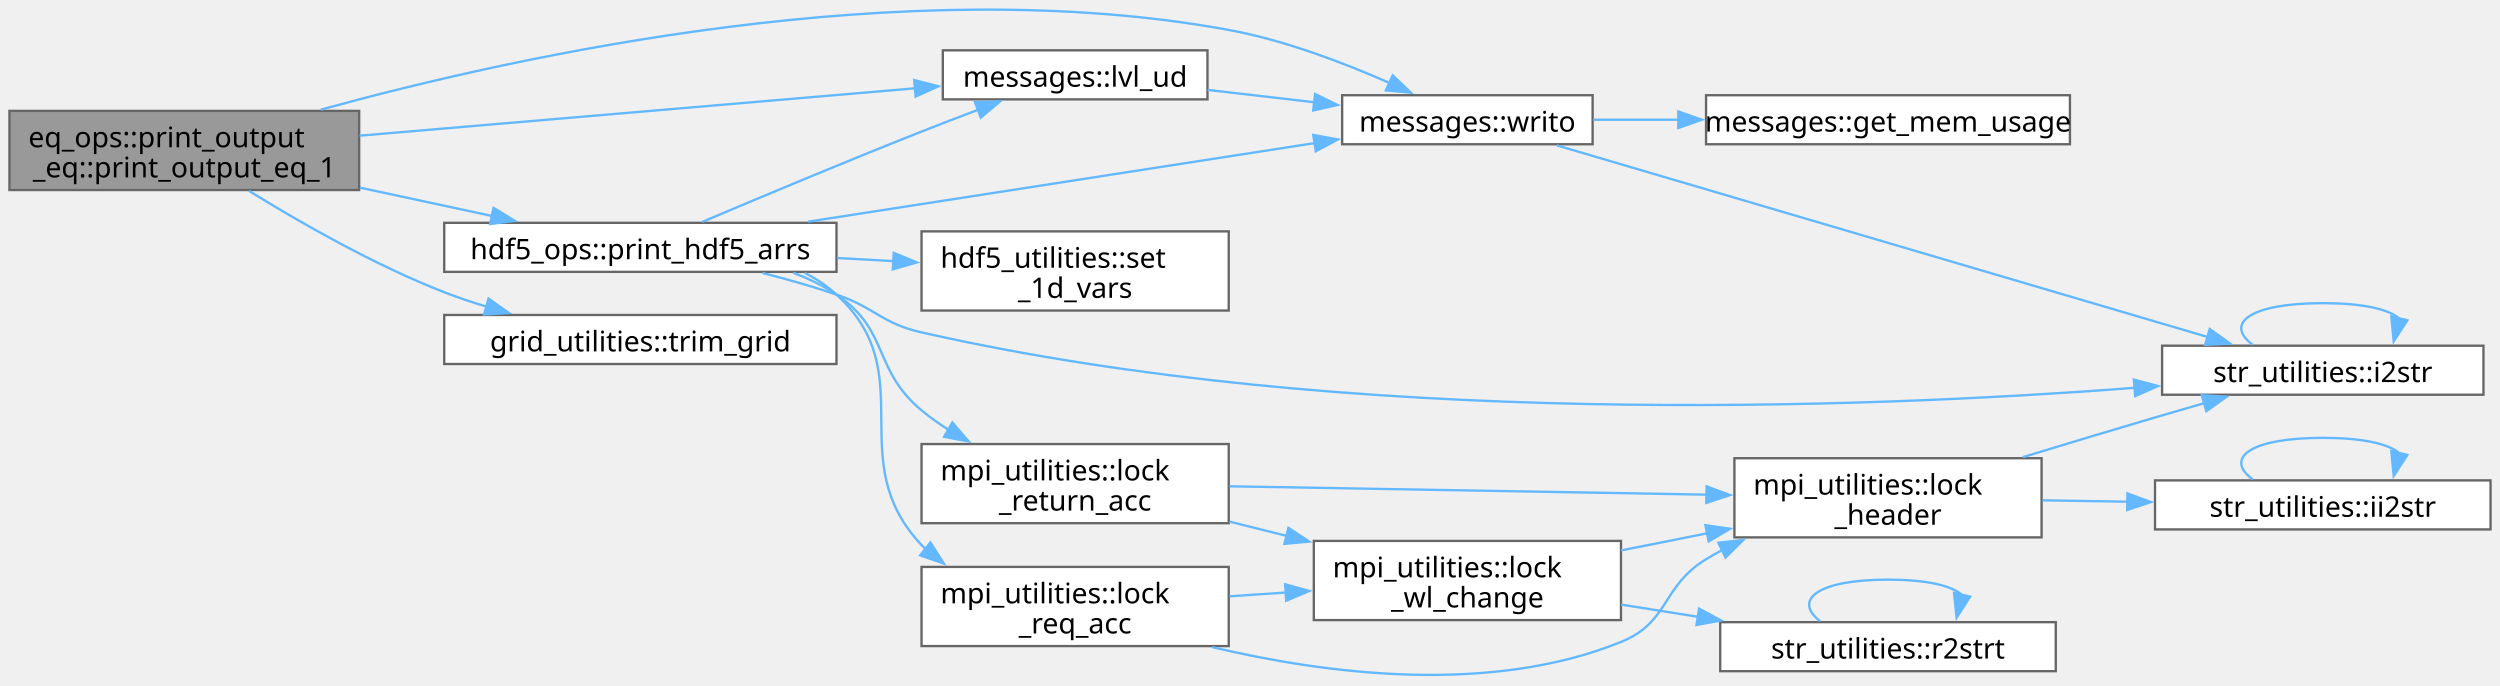
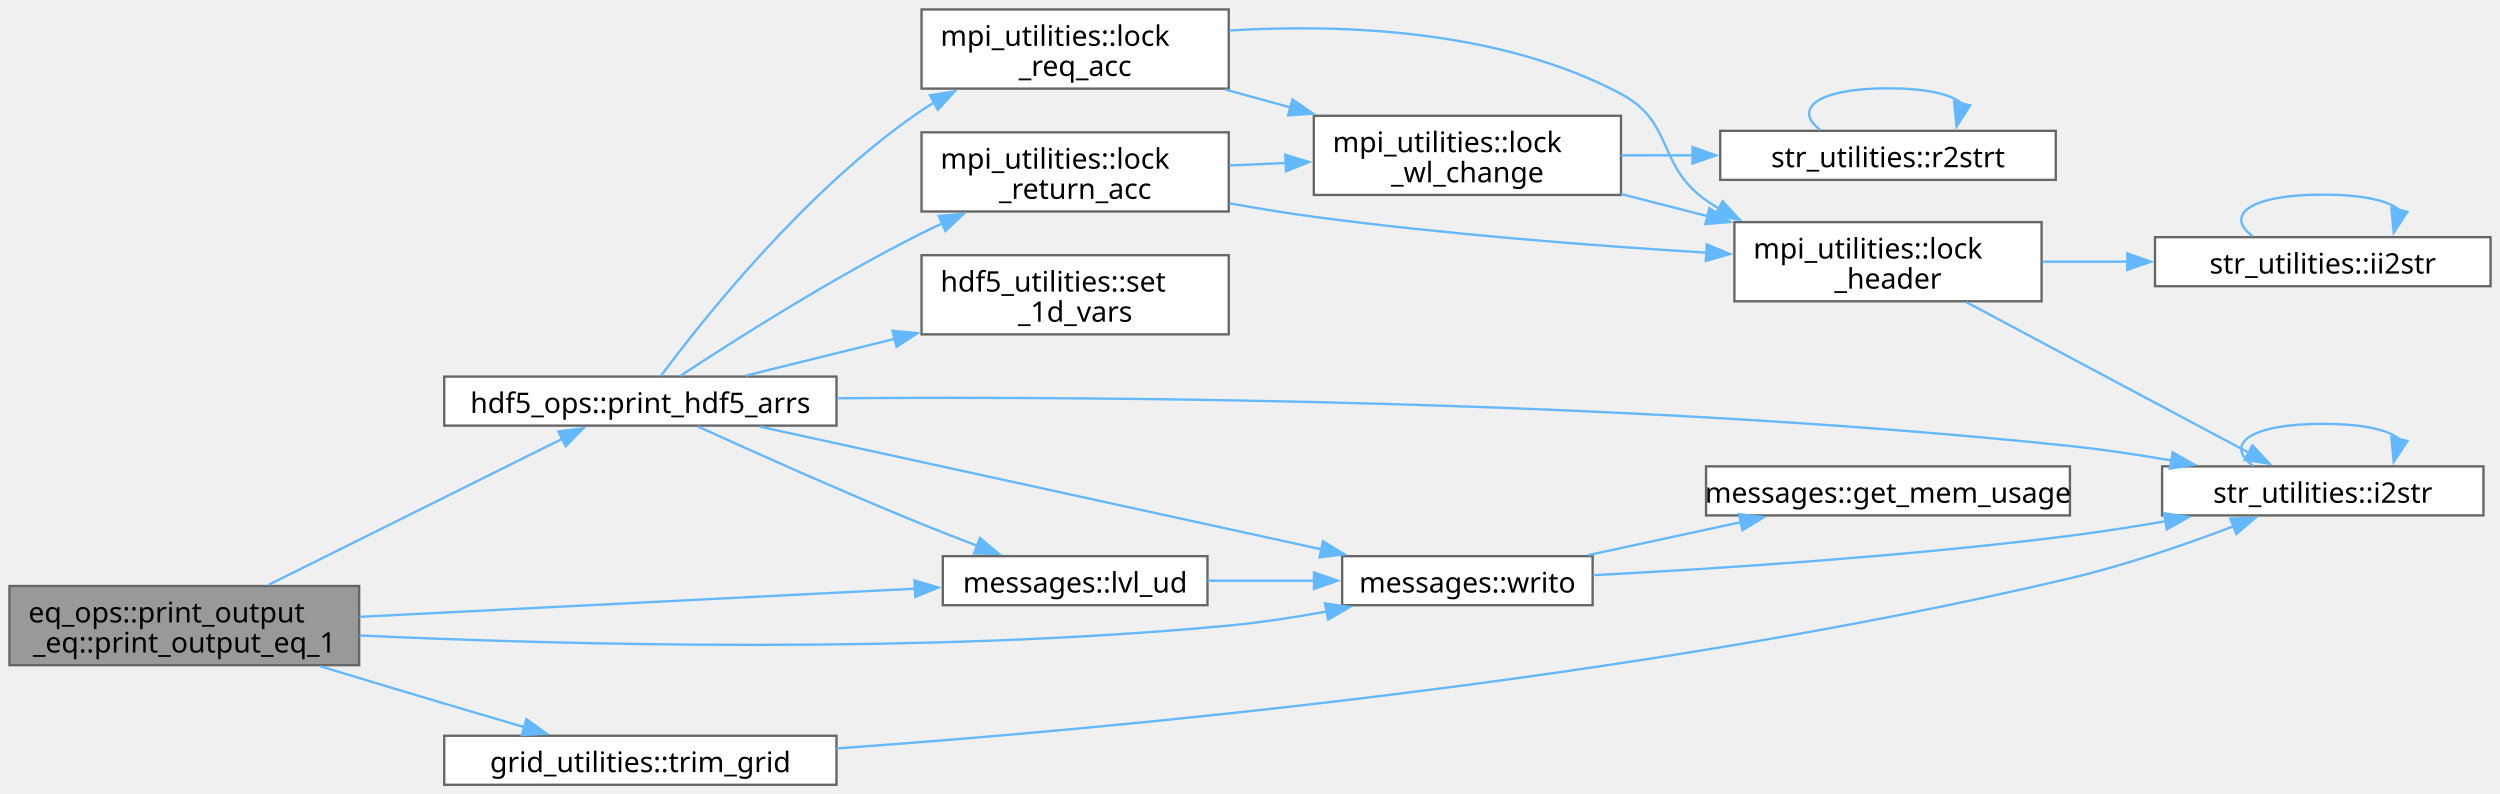
- <svg xmlns="http://www.w3.org/2000/svg" xmlns:xlink="http://www.w3.org/1999/xlink" width="1058pt" height="290pt" viewBox="0.00 0.00 1058.00 290.00">
-   <g id="graph0" class="graph" transform="scale(1 1) rotate(0) translate(4 285.92)">
+ <svg xmlns="http://www.w3.org/2000/svg" xmlns:xlink="http://www.w3.org/1999/xlink" width="1058pt" height="336pt" viewBox="0.00 0.00 1058.00 336.00">
+   <g id="graph0" class="graph" transform="scale(1 1) rotate(0) translate(4 332.12)">
    <g id="Node000001" class="node">
      <g id="a_Node000001">
        <a xlink:title="flux version">
-           <polygon fill="#999999" stroke="#666666" points="148,-239 0,-239 0,-205.5 148,-205.5 148,-239" />
-           <text xml:space="preserve" text-anchor="start" x="8" y="-223.6" font-family="Ubuntu Mono" font-size="12.00">eq_ops::print_output</text>
-           <text xml:space="preserve" text-anchor="middle" x="74" y="-210.85" font-family="Ubuntu Mono" font-size="12.00">_eq::print_output_eq_1</text>
+           <polygon fill="#999999" stroke="#666666" points="148,-84.12 0,-84.12 0,-50.62 148,-50.62 148,-84.12" />
+           <text xml:space="preserve" text-anchor="start" x="8" y="-68.72" font-family="Ubuntu Mono" font-size="12.00">eq_ops::print_output</text>
+           <text xml:space="preserve" text-anchor="middle" x="74" y="-55.98" font-family="Ubuntu Mono" font-size="12.00">_eq::print_output_eq_1</text>
        </a>
      </g>
    </g>
    <g id="Node000002" class="node">
      <g id="a_Node000002">
        <a xlink:href="namespacemessages.html#a6e6bfb084063e4cc91ee86e542043302" target="_top" xlink:title="Increases/decreases lvl of output.">
-           <polygon fill="white" stroke="#666666" points="507,-264.62 395,-264.62 395,-243.87 507,-243.87 507,-264.62" />
-           <text xml:space="preserve" text-anchor="middle" x="451" y="-249.22" font-family="Ubuntu Mono" font-size="12.00">messages::lvl_ud</text>
+           <polygon fill="white" stroke="#666666" points="507,-96.75 395,-96.75 395,-76 507,-76 507,-96.75" />
+           <text xml:space="preserve" text-anchor="middle" x="451" y="-81.35" font-family="Ubuntu Mono" font-size="12.00">messages::lvl_ud</text>
        </a>
      </g>
    </g>
    <g id="edge1_Node000001_Node000002" class="edge">
      <g id="a_edge1_Node000001_Node000002">
        <a xlink:title=" ">
-           <path fill="none" stroke="#63b8ff" d="M148.19,-228.5C216.5,-234.32 317.53,-242.95 383.57,-248.58" />
-           <polygon fill="#63b8ff" stroke="#63b8ff" points="382.89,-252.04 393.15,-249.4 383.49,-245.06 382.89,-252.04" />
+           <path fill="none" stroke="#63b8ff" d="M148.19,-71.08C216.5,-74.54 317.53,-79.66 383.57,-83.01" />
+           <polygon fill="#63b8ff" stroke="#63b8ff" points="382.99,-86.48 393.15,-83.49 383.34,-79.49 382.99,-86.48" />
        </a>
      </g>
    </g>
    <g id="Node000003" class="node">
      <g id="a_Node000003">
        <a xlink:href="namespacemessages.html#aa4a8d01563e92558e8a0875b075ec54c" target="_top" xlink:title="Write output to file identified by output_i.">
-           <polygon fill="white" stroke="#666666" points="670,-245.62 564,-245.62 564,-224.87 670,-224.87 670,-245.62" />
-           <text xml:space="preserve" text-anchor="middle" x="617" y="-230.22" font-family="Ubuntu Mono" font-size="12.00">messages::writo</text>
-         </a>
-       </g>
-     </g>
-     <g id="edge24_Node000001_Node000003" class="edge">
-       <g id="a_edge24_Node000001_Node000003">
-         <a xlink:title=" ">
-           <path fill="none" stroke="#63b8ff" d="M131.74,-239.5C216.06,-262.71 379.17,-298.37 516,-273.25 539.63,-268.91 564.9,-259.26 584.13,-250.77" />
-           <polygon fill="#63b8ff" stroke="#63b8ff" points="585.4,-254.04 593.05,-246.71 582.49,-247.67 585.4,-254.04" />
+           <polygon fill="white" stroke="#666666" points="670,-96.75 564,-96.75 564,-76 670,-76 670,-96.75" />
+           <text xml:space="preserve" text-anchor="middle" x="617" y="-81.35" font-family="Ubuntu Mono" font-size="12.00">messages::writo</text>
+         </a>
+       </g>
+     </g>
+     <g id="edge25_Node000001_Node000003" class="edge">
+       <g id="a_edge25_Node000001_Node000003">
+         <a xlink:title=" ">
+           <path fill="none" stroke="#63b8ff" d="M148.16,-63.19C235.8,-59.14 386.99,-55.23 516,-67.38 529.54,-68.65 543.97,-70.88 557.54,-73.36" />
+           <polygon fill="#63b8ff" stroke="#63b8ff" points="556.73,-76.77 567.21,-75.22 558.05,-69.9 556.73,-76.77" />
        </a>
      </g>
    </g>
    <g id="Node000006" class="node">
      <g id="a_Node000006">
        <a xlink:href="namespacehdf5__ops.html#a2c76f91dc7fb8022ee64b54b4f3b4b52" target="_top" xlink:title="Prints a series of arrays, in the form of an array of pointers, to an HDF5 file.">
-           <polygon fill="white" stroke="#666666" points="350,-191.62 184,-191.62 184,-170.87 350,-170.87 350,-191.62" />
-           <text xml:space="preserve" text-anchor="middle" x="267" y="-176.22" font-family="Ubuntu Mono" font-size="12.00">hdf5_ops::print_hdf5_arrs</text>
+           <polygon fill="white" stroke="#666666" points="350,-172.75 184,-172.75 184,-152 350,-152 350,-172.75" />
+           <text xml:space="preserve" text-anchor="middle" x="267" y="-157.35" font-family="Ubuntu Mono" font-size="12.00">hdf5_ops::print_hdf5_arrs</text>
        </a>
      </g>
    </g>
    <g id="edge6_Node000001_Node000006" class="edge">
      <g id="a_edge6_Node000001_Node000006">
        <a xlink:title=" ">
-           <path fill="none" stroke="#63b8ff" d="M148.3,-206.52C166.77,-202.55 186.41,-198.33 204.25,-194.5" />
-           <polygon fill="#63b8ff" stroke="#63b8ff" points="204.86,-197.95 213.91,-192.43 203.4,-191.11 204.86,-197.95" />
+           <path fill="none" stroke="#63b8ff" d="M109.59,-84.58C145.05,-102.22 199.74,-129.42 234.17,-146.54" />
+           <polygon fill="#63b8ff" stroke="#63b8ff" points="232.29,-149.52 242.8,-150.84 235.41,-143.25 232.29,-149.52" />
        </a>
      </g>
    </g>
    <g id="Node000014" class="node">
      <g id="a_Node000014">
        <a xlink:href="namespacegrid__utilities.html#a67001ff9bbcad707aacf17f90a748d90" target="_top" xlink:title="Trim a grid, removing any overlap between the different regions.">
-           <polygon fill="white" stroke="#666666" points="350,-152.62 184,-152.62 184,-131.87 350,-131.87 350,-152.62" />
-           <text xml:space="preserve" text-anchor="middle" x="267" y="-137.22" font-family="Ubuntu Mono" font-size="12.00">grid_utilities::trim_grid</text>
+           <polygon fill="white" stroke="#666666" points="350,-20.75 184,-20.75 184,0 350,0 350,-20.75" />
+           <text xml:space="preserve" text-anchor="middle" x="267" y="-5.35" font-family="Ubuntu Mono" font-size="12.00">grid_utilities::trim_grid</text>
        </a>
      </g>
    </g>
    <g id="edge23_Node000001_Node000014" class="edge">
      <g id="a_edge23_Node000001_Node000014">
        <a xlink:title=" ">
-           <path fill="none" stroke="#63b8ff" d="M101.36,-205.14C122.86,-191.84 154.41,-173.77 184,-162.25 189.72,-160.02 195.76,-157.99 201.87,-156.15" />
-           <polygon fill="#63b8ff" stroke="#63b8ff" points="202.75,-159.54 211.41,-153.45 200.84,-152.8 202.75,-159.54" />
+           <path fill="none" stroke="#63b8ff" d="M131.54,-50.15C148.41,-45.04 166.95,-39.45 184,-34.38 194.98,-31.11 206.8,-27.62 217.96,-24.36" />
+           <polygon fill="#63b8ff" stroke="#63b8ff" points="218.76,-27.77 227.38,-21.6 216.8,-21.05 218.76,-27.77" />
        </a>
      </g>
    </g>
    <g id="edge2_Node000002_Node000003" class="edge">
      <g id="a_edge2_Node000002_Node000003">
        <a xlink:title=" ">
-           <path fill="none" stroke="#63b8ff" d="M507.07,-247.87C521.6,-246.19 537.4,-244.36 552.35,-242.62" />
-           <polygon fill="#63b8ff" stroke="#63b8ff" points="552.54,-246.12 562.07,-241.5 551.74,-239.17 552.54,-246.12" />
+           <path fill="none" stroke="#63b8ff" d="M507.07,-86.38C521.6,-86.38 537.4,-86.38 552.35,-86.38" />
+           <polygon fill="#63b8ff" stroke="#63b8ff" points="552.06,-89.88 562.06,-86.38 552.06,-82.88 552.06,-89.88" />
        </a>
      </g>
    </g>
    <g id="Node000004" class="node">
      <g id="a_Node000004">
        <a xlink:href="namespacemessages.html#a82dddaab795b78b3d39e1ff1aab2f665" target="_top" xlink:title="Returns the memory usage in kilobytes.">
-           <polygon fill="white" stroke="#666666" points="872,-245.62 718,-245.62 718,-224.87 872,-224.87 872,-245.62" />
-           <text xml:space="preserve" text-anchor="middle" x="795" y="-230.22" font-family="Ubuntu Mono" font-size="12.00">messages::get_mem_usage</text>
+           <polygon fill="white" stroke="#666666" points="872,-134.75 718,-134.75 718,-114 872,-114 872,-134.75" />
+           <text xml:space="preserve" text-anchor="middle" x="795" y="-119.35" font-family="Ubuntu Mono" font-size="12.00">messages::get_mem_usage</text>
        </a>
      </g>
    </g>
    <g id="edge3_Node000003_Node000004" class="edge">
      <g id="a_edge3_Node000003_Node000004">
        <a xlink:title=" ">
-           <path fill="none" stroke="#63b8ff" d="M670.33,-235.25C681.73,-235.25 694.1,-235.25 706.45,-235.25" />
-           <polygon fill="#63b8ff" stroke="#63b8ff" points="706.26,-238.75 716.25,-235.25 706.25,-231.75 706.26,-238.75" />
+           <path fill="none" stroke="#63b8ff" d="M667.96,-97.16C688.12,-101.51 711.58,-106.58 732.75,-111.15" />
+           <polygon fill="#63b8ff" stroke="#63b8ff" points="731.92,-114.55 742.43,-113.24 733.4,-107.71 731.92,-114.55" />
        </a>
      </g>
    </g>
    <g id="Node000005" class="node">
      <g id="a_Node000005">
        <a xlink:href="namespacestr__utilities.html#a0b97e51770725a3e98ed393d26681414" target="_top" xlink:title="Convert an integer to string.">
-           <polygon fill="white" stroke="#666666" points="1047,-139.62 911,-139.62 911,-118.87 1047,-118.87 1047,-139.62" />
-           <text xml:space="preserve" text-anchor="middle" x="979" y="-124.22" font-family="Ubuntu Mono" font-size="12.00">str_utilities::i2str</text>
+           <polygon fill="white" stroke="#666666" points="1047,-134.75 911,-134.75 911,-114 1047,-114 1047,-134.75" />
+           <text xml:space="preserve" text-anchor="middle" x="979" y="-119.35" font-family="Ubuntu Mono" font-size="12.00">str_utilities::i2str</text>
        </a>
      </g>
    </g>
    <g id="edge4_Node000003_Node000005" class="edge">
      <g id="a_edge4_Node000003_Node000005">
        <a xlink:title=" ">
-           <path fill="none" stroke="#63b8ff" d="M654.83,-224.4C720.54,-205.06 857.89,-164.62 930.56,-143.22" />
-           <polygon fill="#63b8ff" stroke="#63b8ff" points="931.16,-146.69 939.77,-140.51 929.18,-139.97 931.16,-146.69" />
+           <path fill="none" stroke="#63b8ff" d="M670.21,-88.71C721.67,-91.38 802.47,-96.57 872,-105.38 885.19,-107.05 899.22,-109.25 912.62,-111.57" />
+           <polygon fill="#63b8ff" stroke="#63b8ff" points="911.75,-114.97 922.2,-113.27 912.97,-108.08 911.75,-114.97" />
        </a>
      </g>
    </g>
    <g id="edge5_Node000005_Node000005" class="edge">
      <g id="a_edge5_Node000005_Node000005">
        <a xlink:title=" ">
-           <path fill="none" stroke="#63b8ff" d="M949.35,-140.02C937.49,-148.68 947.38,-157.62 979,-157.62 996.29,-157.62 1007.09,-154.95 1011.38,-151.11" />
-           <polygon fill="#63b8ff" stroke="#63b8ff" points="1014.8,-150.37 1009.01,-141.49 1008,-152.04 1014.8,-150.37" />
+           <path fill="none" stroke="#63b8ff" d="M949.35,-135.15C937.49,-143.81 947.38,-152.75 979,-152.75 996.29,-152.75 1007.09,-150.08 1011.38,-146.24" />
+           <polygon fill="#63b8ff" stroke="#63b8ff" points="1014.8,-145.49 1009.01,-136.62 1008,-147.16 1014.8,-145.49" />
        </a>
      </g>
    </g>
    <g id="edge20_Node000006_Node000002" class="edge">
      <g id="a_edge20_Node000006_Node000002">
        <a xlink:title=" ">
-           <path fill="none" stroke="#63b8ff" d="M293.22,-192.02C317.04,-202.12 353.82,-217.54 386,-230.25 393.74,-233.31 402.04,-236.49 410.02,-239.5" />
-           <polygon fill="#63b8ff" stroke="#63b8ff" points="408.6,-242.71 419.19,-242.94 411.05,-236.15 408.6,-242.71" />
+           <path fill="none" stroke="#63b8ff" d="M291.34,-151.62C315.03,-140.82 352.83,-123.89 386,-110.38 393.54,-107.3 401.64,-104.15 409.46,-101.18" />
+           <polygon fill="#63b8ff" stroke="#63b8ff" points="410.68,-104.46 418.81,-97.67 408.22,-97.91 410.68,-104.46" />
        </a>
      </g>
    </g>
    <g id="edge22_Node000006_Node000003" class="edge">
      <g id="a_edge22_Node000006_Node000003">
        <a xlink:title=" ">
-           <path fill="none" stroke="#63b8ff" d="M338,-192.11C400.66,-201.83 491.72,-215.96 552.35,-225.37" />
-           <polygon fill="#63b8ff" stroke="#63b8ff" points="551.76,-228.82 562.18,-226.9 552.84,-221.91 551.76,-228.82" />
+           <path fill="none" stroke="#63b8ff" d="M317.49,-151.57C380.15,-137.88 488.04,-114.32 555.52,-99.58" />
+           <polygon fill="#63b8ff" stroke="#63b8ff" points="555.9,-103.08 564.92,-97.53 554.4,-96.24 555.9,-103.08" />
        </a>
      </g>
    </g>
    <g id="edge7_Node000006_Node000005" class="edge">
      <g id="a_edge7_Node000006_Node000005">
        <a xlink:title=" ">
-           <path fill="none" stroke="#63b8ff" d="M318.71,-170.38C329.16,-167.73 340.01,-164.66 350,-161.25 366.57,-155.6 368.92,-149.12 386,-145.25 566.08,-104.48 784.83,-113.04 899.38,-121.78" />
-           <polygon fill="#63b8ff" stroke="#63b8ff" points="899.05,-125.26 909.3,-122.56 899.6,-118.28 899.05,-125.26" />
+           <path fill="none" stroke="#63b8ff" d="M350.32,-163.58C466.81,-164.42 686.27,-162.84 872,-143.38 886.01,-141.91 900.96,-139.66 915.08,-137.21" />
+           <polygon fill="#63b8ff" stroke="#63b8ff" points="915.47,-140.7 924.7,-135.49 914.24,-133.81 915.47,-140.7" />
        </a>
      </g>
    </g>
    <g id="Node000007" class="node">
      <g id="a_Node000007">
        <a xlink:href="namespacempi__utilities.html#a5a789d05be41d6109c01f46cc98620c8" target="_top" xlink:title="Request access to lock of a BL (blocking) or optionally a NB (non-blocking) type.">
-           <polygon fill="white" stroke="#666666" points="516,-46 386,-46 386,-12.5 516,-12.5 516,-46" />
-           <text xml:space="preserve" text-anchor="start" x="394" y="-30.6" font-family="Ubuntu Mono" font-size="12.00">mpi_utilities::lock</text>
-           <text xml:space="preserve" text-anchor="middle" x="451" y="-17.85" font-family="Ubuntu Mono" font-size="12.00">_req_acc</text>
+           <polygon fill="white" stroke="#666666" points="516,-328.12 386,-328.12 386,-294.62 516,-294.62 516,-328.12" />
+           <text xml:space="preserve" text-anchor="start" x="394" y="-312.73" font-family="Ubuntu Mono" font-size="12.00">mpi_utilities::lock</text>
+           <text xml:space="preserve" text-anchor="middle" x="451" y="-299.98" font-family="Ubuntu Mono" font-size="12.00">_req_acc</text>
        </a>
      </g>
    </g>
    <g id="edge8_Node000006_Node000007" class="edge">
      <g id="a_edge8_Node000006_Node000007">
        <a xlink:title=" ">
-           <path fill="none" stroke="#63b8ff" d="M336.58,-170.42C341.45,-167.93 346,-164.91 350,-161.25 386.7,-127.65 351.86,-91.44 386,-55.25 386.59,-54.63 387.19,-54.02 387.81,-53.43" />
-           <polygon fill="#63b8ff" stroke="#63b8ff" points="389.74,-56.36 395.43,-47.43 385.4,-50.87 389.74,-56.36" />
+           <path fill="none" stroke="#63b8ff" d="M275.7,-173.04C292.99,-196.33 337.27,-252.32 386,-285.38 387.79,-286.59 389.64,-287.76 391.54,-288.88" />
+           <polygon fill="#63b8ff" stroke="#63b8ff" points="389.55,-291.79 400.01,-293.46 392.87,-285.63 389.55,-291.79" />
        </a>
      </g>
    </g>
    <g id="Node000012" class="node">
      <g id="a_Node000012">
        <a xlink:href="namespacempi__utilities.html#a86f9982a0f92b51a916f832d9a3d8ba9" target="_top" xlink:title="Returns access to a lock.">
-           <polygon fill="white" stroke="#666666" points="516,-98 386,-98 386,-64.5 516,-64.5 516,-98" />
-           <text xml:space="preserve" text-anchor="start" x="394" y="-82.6" font-family="Ubuntu Mono" font-size="12.00">mpi_utilities::lock</text>
-           <text xml:space="preserve" text-anchor="middle" x="451" y="-69.85" font-family="Ubuntu Mono" font-size="12.00">_return_acc</text>
+           <polygon fill="white" stroke="#666666" points="516,-276.12 386,-276.12 386,-242.62 516,-242.62 516,-276.12" />
+           <text xml:space="preserve" text-anchor="start" x="394" y="-260.73" font-family="Ubuntu Mono" font-size="12.00">mpi_utilities::lock</text>
+           <text xml:space="preserve" text-anchor="middle" x="451" y="-247.97" font-family="Ubuntu Mono" font-size="12.00">_return_acc</text>
        </a>
      </g>
    </g>
    <g id="edge17_Node000006_Node000012" class="edge">
      <g id="a_edge17_Node000006_Node000012">
        <a xlink:title=" ">
-           <path fill="none" stroke="#63b8ff" d="M331.69,-170.5C338.15,-168.03 344.39,-164.99 350,-161.25 372.48,-146.26 365.23,-129.54 386,-112.25 389.58,-109.27 393.49,-106.5 397.56,-103.94" />
-           <polygon fill="#63b8ff" stroke="#63b8ff" points="399.03,-107.13 405.94,-99.1 395.53,-101.06 399.03,-107.13" />
+           <path fill="none" stroke="#63b8ff" d="M283.96,-173.08C306.23,-187.75 348.15,-214.44 386,-233.38 388.87,-234.81 391.83,-236.23 394.84,-237.61" />
+           <polygon fill="#63b8ff" stroke="#63b8ff" points="393.25,-240.74 403.81,-241.6 396.09,-234.34 393.25,-240.74" />
        </a>
      </g>
    </g>
    <g id="Node000013" class="node">
      <g id="a_Node000013">
        <a xlink:href="namespacehdf5__utilities.html#a7574320980affc30a584f7776d33a51c" target="_top" xlink:title="Sets up the chunk property list and/or the 1D hyperslabs that correspond to a local subset of lim_tot...">
-           <polygon fill="white" stroke="#666666" points="516,-188 386,-188 386,-154.5 516,-154.5 516,-188" />
-           <text xml:space="preserve" text-anchor="start" x="394" y="-172.6" font-family="Ubuntu Mono" font-size="12.00">hdf5_utilities::set</text>
-           <text xml:space="preserve" text-anchor="middle" x="451" y="-159.85" font-family="Ubuntu Mono" font-size="12.00">_1d_vars</text>
+           <polygon fill="white" stroke="#666666" points="516,-224.12 386,-224.12 386,-190.62 516,-190.62 516,-224.12" />
+           <text xml:space="preserve" text-anchor="start" x="394" y="-208.72" font-family="Ubuntu Mono" font-size="12.00">hdf5_utilities::set</text>
+           <text xml:space="preserve" text-anchor="middle" x="451" y="-195.97" font-family="Ubuntu Mono" font-size="12.00">_1d_vars</text>
        </a>
      </g>
    </g>
    <g id="edge21_Node000006_Node000013" class="edge">
      <g id="a_edge21_Node000006_Node000013">
        <a xlink:title=" ">
-           <path fill="none" stroke="#63b8ff" d="M350.48,-176.72C358.38,-176.28 366.36,-175.84 374.19,-175.41" />
-           <polygon fill="#63b8ff" stroke="#63b8ff" points="374.23,-178.92 384.02,-174.87 373.84,-171.93 374.23,-178.92" />
+           <path fill="none" stroke="#63b8ff" d="M311.59,-173.15C330.49,-177.83 353.17,-183.43 374.65,-188.74" />
+           <polygon fill="#63b8ff" stroke="#63b8ff" points="373.73,-192.12 384.28,-191.12 375.41,-185.33 373.73,-192.12" />
        </a>
      </g>
    </g>
    <g id="Node000008" class="node">
      <g id="a_Node000008">
        <a xlink:href="namespacempi__utilities.html#abe5bf3ae3b6a06eda18c2f4d62ac09c5" target="_top" xlink:title="Returns the header for lock debug messages.">
-           <polygon fill="white" stroke="#666666" points="860,-92 730,-92 730,-58.5 860,-58.5 860,-92" />
-           <text xml:space="preserve" text-anchor="start" x="738" y="-76.6" font-family="Ubuntu Mono" font-size="12.00">mpi_utilities::lock</text>
-           <text xml:space="preserve" text-anchor="middle" x="795" y="-63.85" font-family="Ubuntu Mono" font-size="12.00">_header</text>
+           <polygon fill="white" stroke="#666666" points="860,-238.12 730,-238.12 730,-204.62 860,-204.62 860,-238.12" />
+           <text xml:space="preserve" text-anchor="start" x="738" y="-222.72" font-family="Ubuntu Mono" font-size="12.00">mpi_utilities::lock</text>
+           <text xml:space="preserve" text-anchor="middle" x="795" y="-209.97" font-family="Ubuntu Mono" font-size="12.00">_header</text>
        </a>
      </g>
    </g>
    <g id="edge9_Node000007_Node000008" class="edge">
      <g id="a_edge9_Node000007_Node000008">
        <a xlink:title=" ">
-           <path fill="none" stroke="#63b8ff" d="M509.04,-12.05C556.98,-0.7 626.39,8.33 682,-14.25 702.68,-22.64 698.98,-37.58 718,-49.25 720.26,-50.63 722.6,-51.96 724.99,-53.22" />
-           <polygon fill="#63b8ff" stroke="#63b8ff" points="723.22,-56.25 733.75,-57.41 726.25,-49.94 723.22,-56.25" />
+           <path fill="none" stroke="#63b8ff" d="M516.31,-319.22C564.66,-322.11 631.07,-319.49 682,-292.38 704.61,-280.34 697.05,-262.11 718,-247.38 719.8,-246.11 721.66,-244.91 723.57,-243.75" />
+           <polygon fill="#63b8ff" stroke="#63b8ff" points="725.01,-246.96 732.17,-239.16 721.71,-240.78 725.01,-246.96" />
        </a>
      </g>
    </g>
    <g id="Node000010" class="node">
      <g id="a_Node000010">
        <a xlink:href="namespacempi__utilities.html#a3b0349e5ec825e14083e3126c3e7ba65" target="_top" xlink:title="Adds, removes or sets to active a rank from the waiting list for a lock and returns the lock waiting ...">
-           <polygon fill="white" stroke="#666666" points="682,-57 552,-57 552,-23.5 682,-23.5 682,-57" />
-           <text xml:space="preserve" text-anchor="start" x="560" y="-41.6" font-family="Ubuntu Mono" font-size="12.00">mpi_utilities::lock</text>
-           <text xml:space="preserve" text-anchor="middle" x="617" y="-28.85" font-family="Ubuntu Mono" font-size="12.00">_wl_change</text>
+           <polygon fill="white" stroke="#666666" points="682,-283.12 552,-283.12 552,-249.62 682,-249.62 682,-283.12" />
+           <text xml:space="preserve" text-anchor="start" x="560" y="-267.73" font-family="Ubuntu Mono" font-size="12.00">mpi_utilities::lock</text>
+           <text xml:space="preserve" text-anchor="middle" x="617" y="-254.97" font-family="Ubuntu Mono" font-size="12.00">_wl_change</text>
        </a>
      </g>
    </g>
    <g id="edge13_Node000007_Node000010" class="edge">
      <g id="a_edge13_Node000007_Node000010">
        <a xlink:title=" ">
-           <path fill="none" stroke="#63b8ff" d="M516.35,-33.57C524.21,-34.09 532.31,-34.64 540.33,-35.17" />
-           <polygon fill="#63b8ff" stroke="#63b8ff" points="539.85,-38.65 550.06,-35.83 540.32,-31.67 539.85,-38.65" />
+           <path fill="none" stroke="#63b8ff" d="M514.47,-294.23C523.58,-291.73 533.03,-289.14 542.33,-286.59" />
+           <polygon fill="#63b8ff" stroke="#63b8ff" points="542.98,-290.04 551.7,-284.02 541.13,-283.29 542.98,-290.04" />
        </a>
      </g>
    </g>
    <g id="edge10_Node000008_Node000005" class="edge">
      <g id="a_edge10_Node000008_Node000005">
        <a xlink:title=" ">
-           <path fill="none" stroke="#63b8ff" d="M852.06,-92.47C869.92,-97.9 889.77,-103.88 908,-109.25 914.76,-111.24 921.9,-113.32 928.93,-115.34" />
-           <polygon fill="#63b8ff" stroke="#63b8ff" points="927.79,-118.65 938.37,-118.05 929.72,-111.92 927.79,-118.65" />
+           <path fill="none" stroke="#63b8ff" d="M828.12,-204.26C861.91,-186.25 914.69,-158.12 947.76,-140.49" />
+           <polygon fill="#63b8ff" stroke="#63b8ff" points="949.24,-143.67 956.42,-135.88 945.95,-137.49 949.24,-143.67" />
        </a>
      </g>
    </g>
    <g id="Node000009" class="node">
      <g id="a_Node000009">
        <a xlink:href="namespacestr__utilities.html#acb8c4e66aead51f178e47fdea8d7a7db" target="_top" xlink:title="Convert an integer to string.">
-           <polygon fill="white" stroke="#666666" points="1050,-82.62 908,-82.62 908,-61.87 1050,-61.87 1050,-82.62" />
-           <text xml:space="preserve" text-anchor="middle" x="979" y="-67.22" font-family="Ubuntu Mono" font-size="12.00">str_utilities::ii2str</text>
+           <polygon fill="white" stroke="#666666" points="1050,-231.75 908,-231.75 908,-211 1050,-211 1050,-231.75" />
+           <text xml:space="preserve" text-anchor="middle" x="979" y="-216.35" font-family="Ubuntu Mono" font-size="12.00">str_utilities::ii2str</text>
        </a>
      </g>
    </g>
    <g id="edge11_Node000008_Node000009" class="edge">
      <g id="a_edge11_Node000008_Node000009">
        <a xlink:title=" ">
-           <path fill="none" stroke="#63b8ff" d="M860.42,-74.19C872.05,-74 884.3,-73.79 896.34,-73.6" />
-           <polygon fill="#63b8ff" stroke="#63b8ff" points="896.33,-77.1 906.27,-73.43 896.22,-70.1 896.33,-77.1" />
+           <path fill="none" stroke="#63b8ff" d="M860.42,-221.38C872.05,-221.38 884.3,-221.38 896.34,-221.38" />
+           <polygon fill="#63b8ff" stroke="#63b8ff" points="896.27,-224.88 906.27,-221.38 896.27,-217.88 896.27,-224.88" />
        </a>
      </g>
    </g>
    <g id="edge12_Node000009_Node000009" class="edge">
      <g id="a_edge12_Node000009_Node000009">
        <a xlink:title=" ">
-           <path fill="none" stroke="#63b8ff" d="M949.35,-83.02C937.49,-91.68 947.38,-100.62 979,-100.62 996.29,-100.62 1007.09,-97.95 1011.38,-94.11" />
-           <polygon fill="#63b8ff" stroke="#63b8ff" points="1014.8,-93.37 1009.01,-84.49 1008,-95.04 1014.8,-93.37" />
+           <path fill="none" stroke="#63b8ff" d="M949.35,-232.15C937.49,-240.81 947.38,-249.75 979,-249.75 996.29,-249.75 1007.09,-247.08 1011.38,-243.24" />
+           <polygon fill="#63b8ff" stroke="#63b8ff" points="1014.8,-242.49 1009.01,-233.62 1008,-244.16 1014.8,-242.49" />
        </a>
      </g>
    </g>
    <g id="edge14_Node000010_Node000008" class="edge">
      <g id="a_edge14_Node000010_Node000008">
        <a xlink:title=" ">
-           <path fill="none" stroke="#63b8ff" d="M682.04,-52.98C693.93,-55.35 706.45,-57.84 718.64,-60.26" />
-           <polygon fill="#63b8ff" stroke="#63b8ff" points="717.74,-63.65 728.23,-62.17 719.11,-56.79 717.74,-63.65" />
+           <path fill="none" stroke="#63b8ff" d="M682.04,-250C693.93,-246.96 706.45,-243.76 718.64,-240.64" />
+           <polygon fill="#63b8ff" stroke="#63b8ff" points="719.43,-244.05 728.25,-238.19 717.69,-237.27 719.43,-244.05" />
        </a>
      </g>
    </g>
    <g id="Node000011" class="node">
      <g id="a_Node000011">
        <a xlink:href="namespacestr__utilities.html#ac778d706b2e021672618939ab58fdd32" target="_top" xlink:title="Convert a real (double) to string.">
-           <polygon fill="white" stroke="#666666" points="866,-22.62 724,-22.62 724,-1.87 866,-1.87 866,-22.62" />
-           <text xml:space="preserve" text-anchor="middle" x="795" y="-7.22" font-family="Ubuntu Mono" font-size="12.00">str_utilities::r2strt</text>
+           <polygon fill="white" stroke="#666666" points="866,-276.75 724,-276.75 724,-256 866,-256 866,-276.75" />
+           <text xml:space="preserve" text-anchor="middle" x="795" y="-261.35" font-family="Ubuntu Mono" font-size="12.00">str_utilities::r2strt</text>
        </a>
      </g>
    </g>
    <g id="edge15_Node000010_Node000011" class="edge">
      <g id="a_edge15_Node000010_Node000011">
        <a xlink:title=" ">
-           <path fill="none" stroke="#63b8ff" d="M682.04,-30.06C692.62,-28.38 703.69,-26.62 714.59,-24.88" />
-           <polygon fill="#63b8ff" stroke="#63b8ff" points="715.04,-28.36 724.36,-23.33 713.94,-21.44 715.04,-28.36" />
+           <path fill="none" stroke="#63b8ff" d="M682.04,-266.38C691.89,-266.38 702.18,-266.38 712.36,-266.38" />
+           <polygon fill="#63b8ff" stroke="#63b8ff" points="712.25,-269.88 722.25,-266.38 712.25,-262.88 712.25,-269.88" />
        </a>
      </g>
    </g>
    <g id="edge16_Node000011_Node000011" class="edge">
      <g id="a_edge16_Node000011_Node000011">
        <a xlink:title=" ">
-           <path fill="none" stroke="#63b8ff" d="M766.32,-23.02C754.85,-31.68 764.41,-40.62 795,-40.62 811.73,-40.62 822.17,-37.95 826.32,-34.11" />
-           <polygon fill="#63b8ff" stroke="#63b8ff" points="829.75,-33.41 824.03,-24.49 822.94,-35.03 829.75,-33.41" />
+           <path fill="none" stroke="#63b8ff" d="M766.32,-277.15C754.85,-285.81 764.41,-294.75 795,-294.75 811.73,-294.75 822.17,-292.08 826.32,-288.24" />
+           <polygon fill="#63b8ff" stroke="#63b8ff" points="829.75,-287.54 824.03,-278.62 822.94,-289.16 829.75,-287.54" />
        </a>
      </g>
    </g>
    <g id="edge18_Node000012_Node000008" class="edge">
      <g id="a_edge18_Node000012_Node000008">
        <a xlink:title=" ">
-           <path fill="none" stroke="#63b8ff" d="M516.33,-80.12C573.68,-79.11 657.68,-77.64 718.26,-76.58" />
-           <polygon fill="#63b8ff" stroke="#63b8ff" points="718.22,-80.08 728.16,-76.4 718.1,-73.08 718.22,-80.08" />
+           <path fill="none" stroke="#63b8ff" d="M516.38,-246.07C528.19,-243.93 540.44,-241.92 552,-240.38 607.49,-232.95 670.56,-228.11 718.4,-225.18" />
+           <polygon fill="#63b8ff" stroke="#63b8ff" points="718.31,-228.69 728.09,-224.6 717.9,-221.7 718.31,-228.69" />
        </a>
      </g>
    </g>
    <g id="edge19_Node000012_Node000010" class="edge">
      <g id="a_edge19_Node000012_Node000010">
        <a xlink:title=" ">
-           <path fill="none" stroke="#63b8ff" d="M516.35,-65.16C524.31,-63.17 532.5,-61.13 540.6,-59.1" />
-           <polygon fill="#63b8ff" stroke="#63b8ff" points="541.25,-62.54 550.1,-56.72 539.55,-55.75 541.25,-62.54" />
+           <path fill="none" stroke="#63b8ff" d="M516.35,-262.12C524.21,-262.46 532.31,-262.8 540.33,-263.14" />
+           <polygon fill="#63b8ff" stroke="#63b8ff" points="539.92,-266.63 550.06,-263.56 540.22,-259.64 539.92,-266.63" />
+         </a>
+       </g>
+     </g>
+     <g id="edge24_Node000014_Node000005" class="edge">
+       <g id="a_edge24_Node000014_Node000005">
+         <a xlink:title=" ">
+           <path fill="none" stroke="#63b8ff" d="M350.05,-15.38C467.14,-23.75 688.33,-44.12 872,-87.38 895.53,-92.92 921.14,-101.77 941.3,-109.43" />
+           <polygon fill="#63b8ff" stroke="#63b8ff" points="939.88,-112.64 950.47,-112.99 942.41,-106.11 939.88,-112.64" />
        </a>
      </g>
    </g>
  </g>
</svg>
